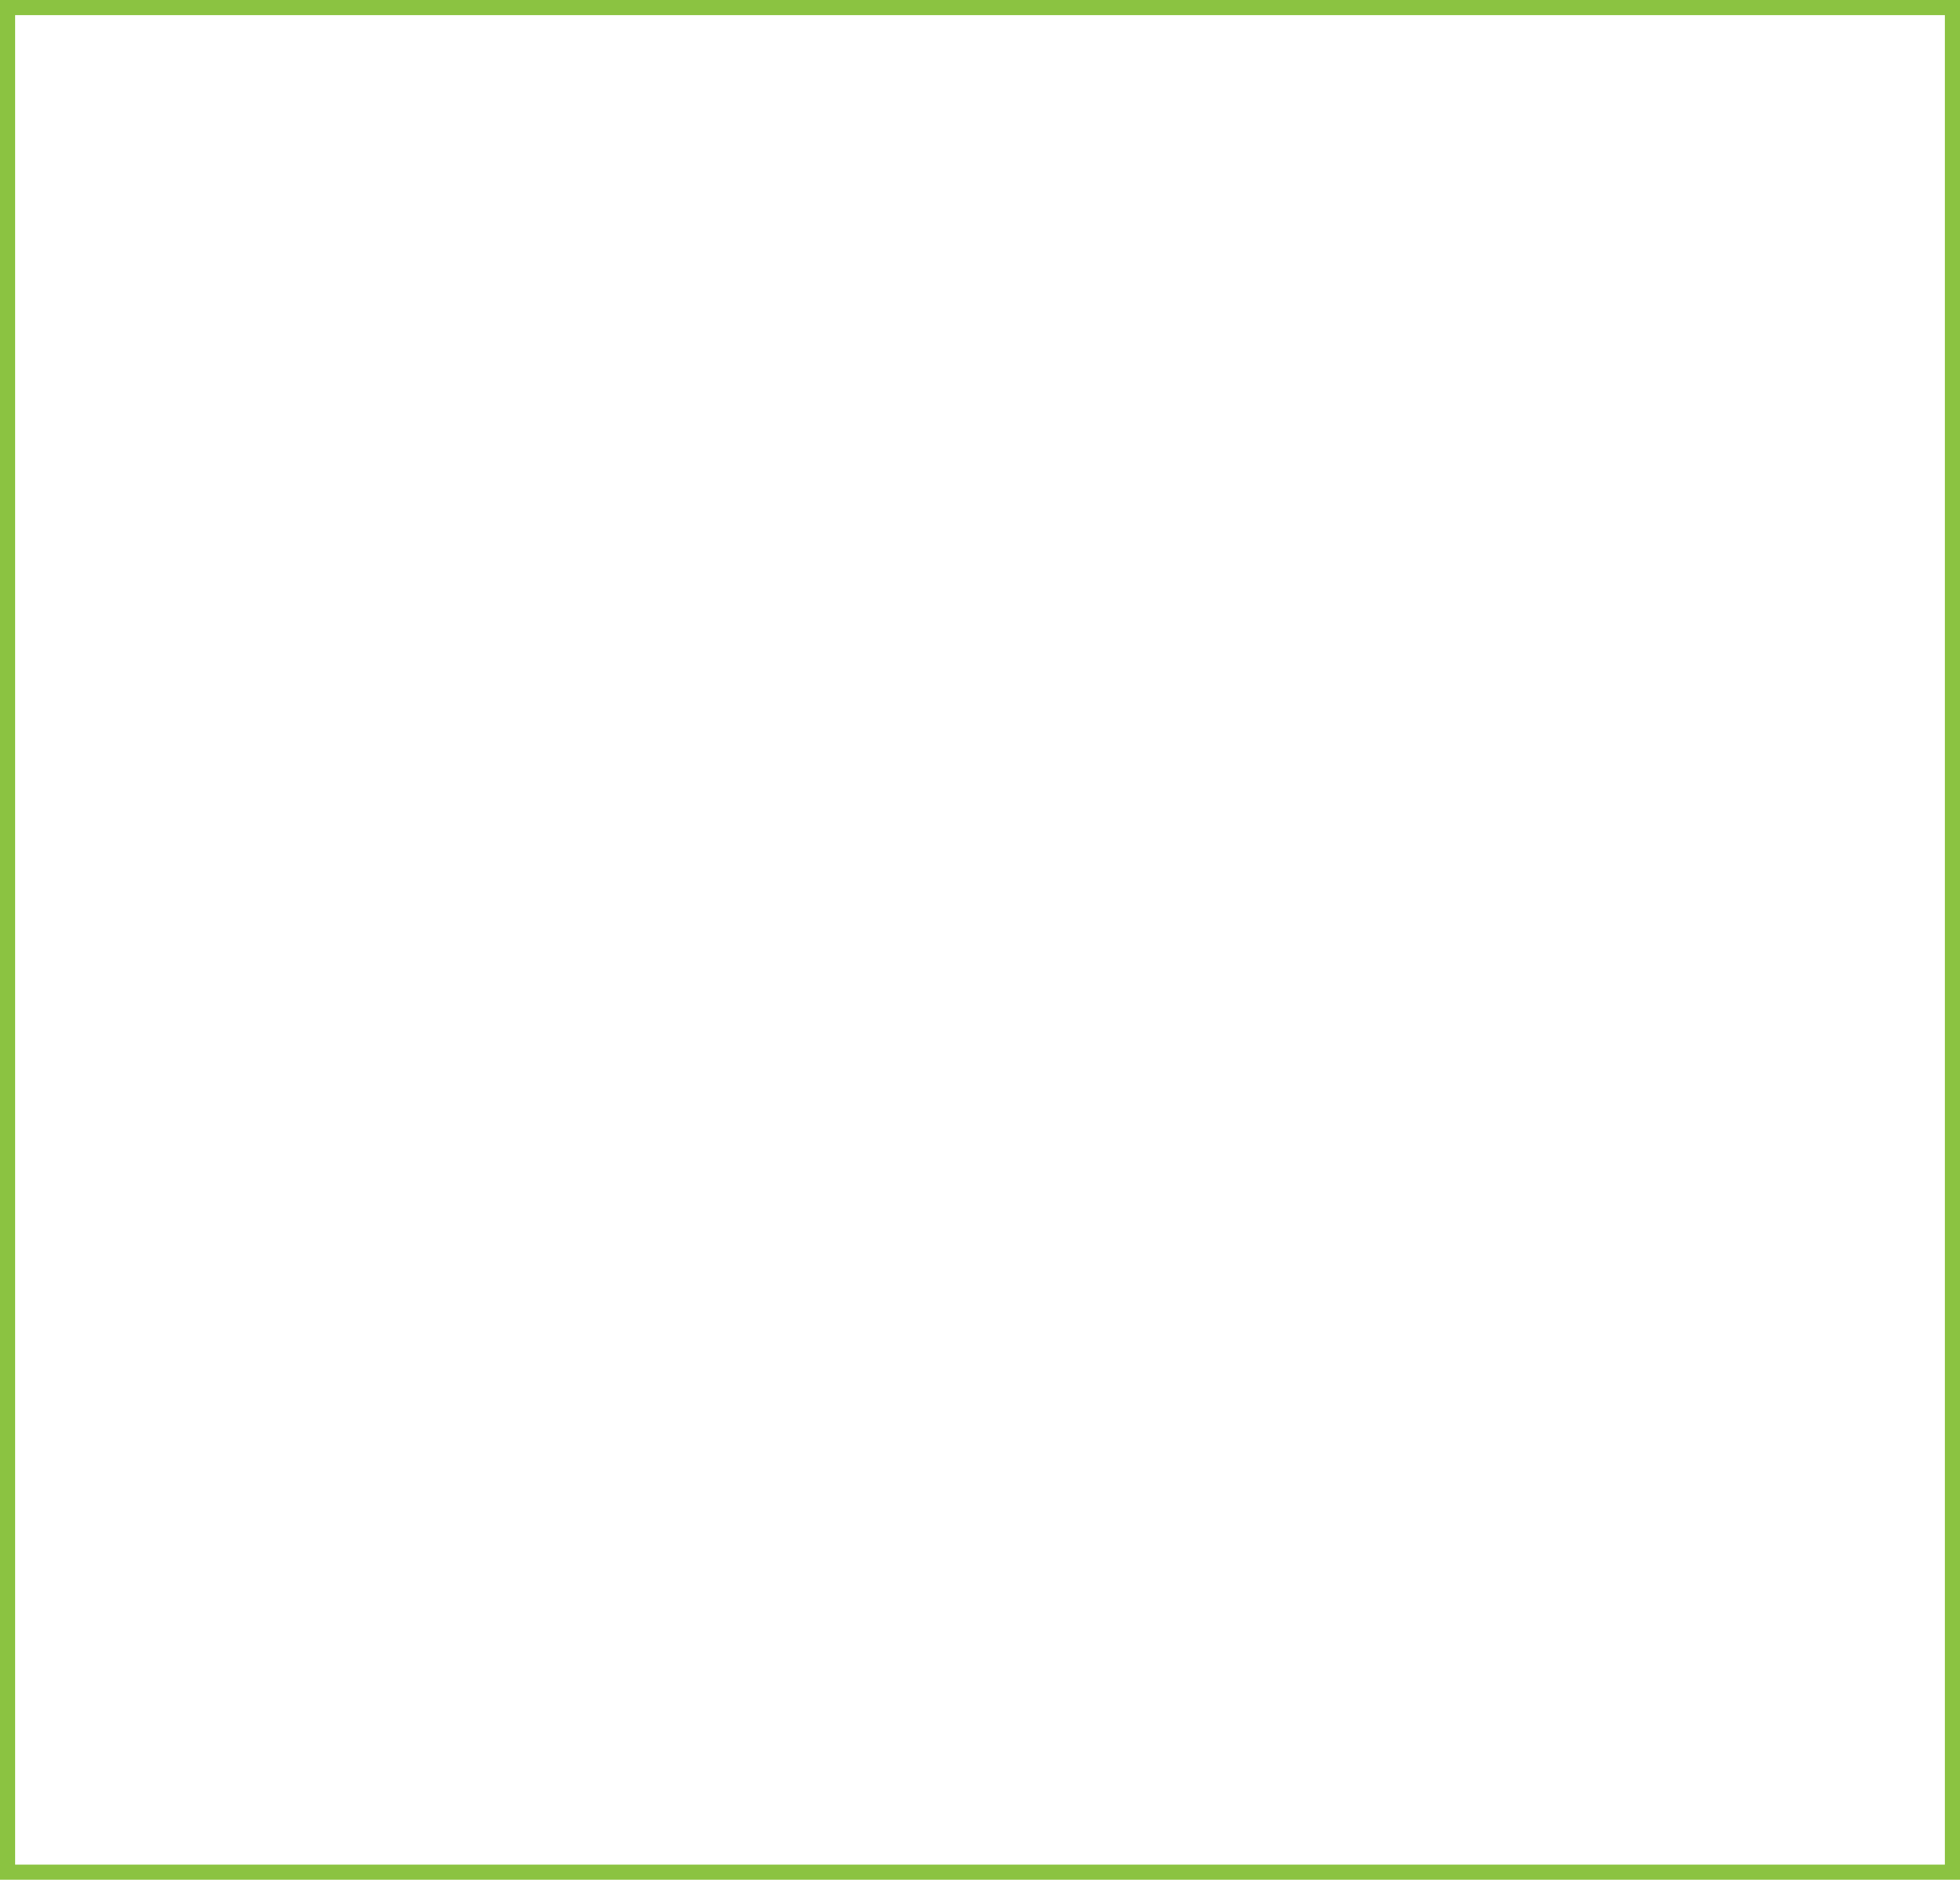
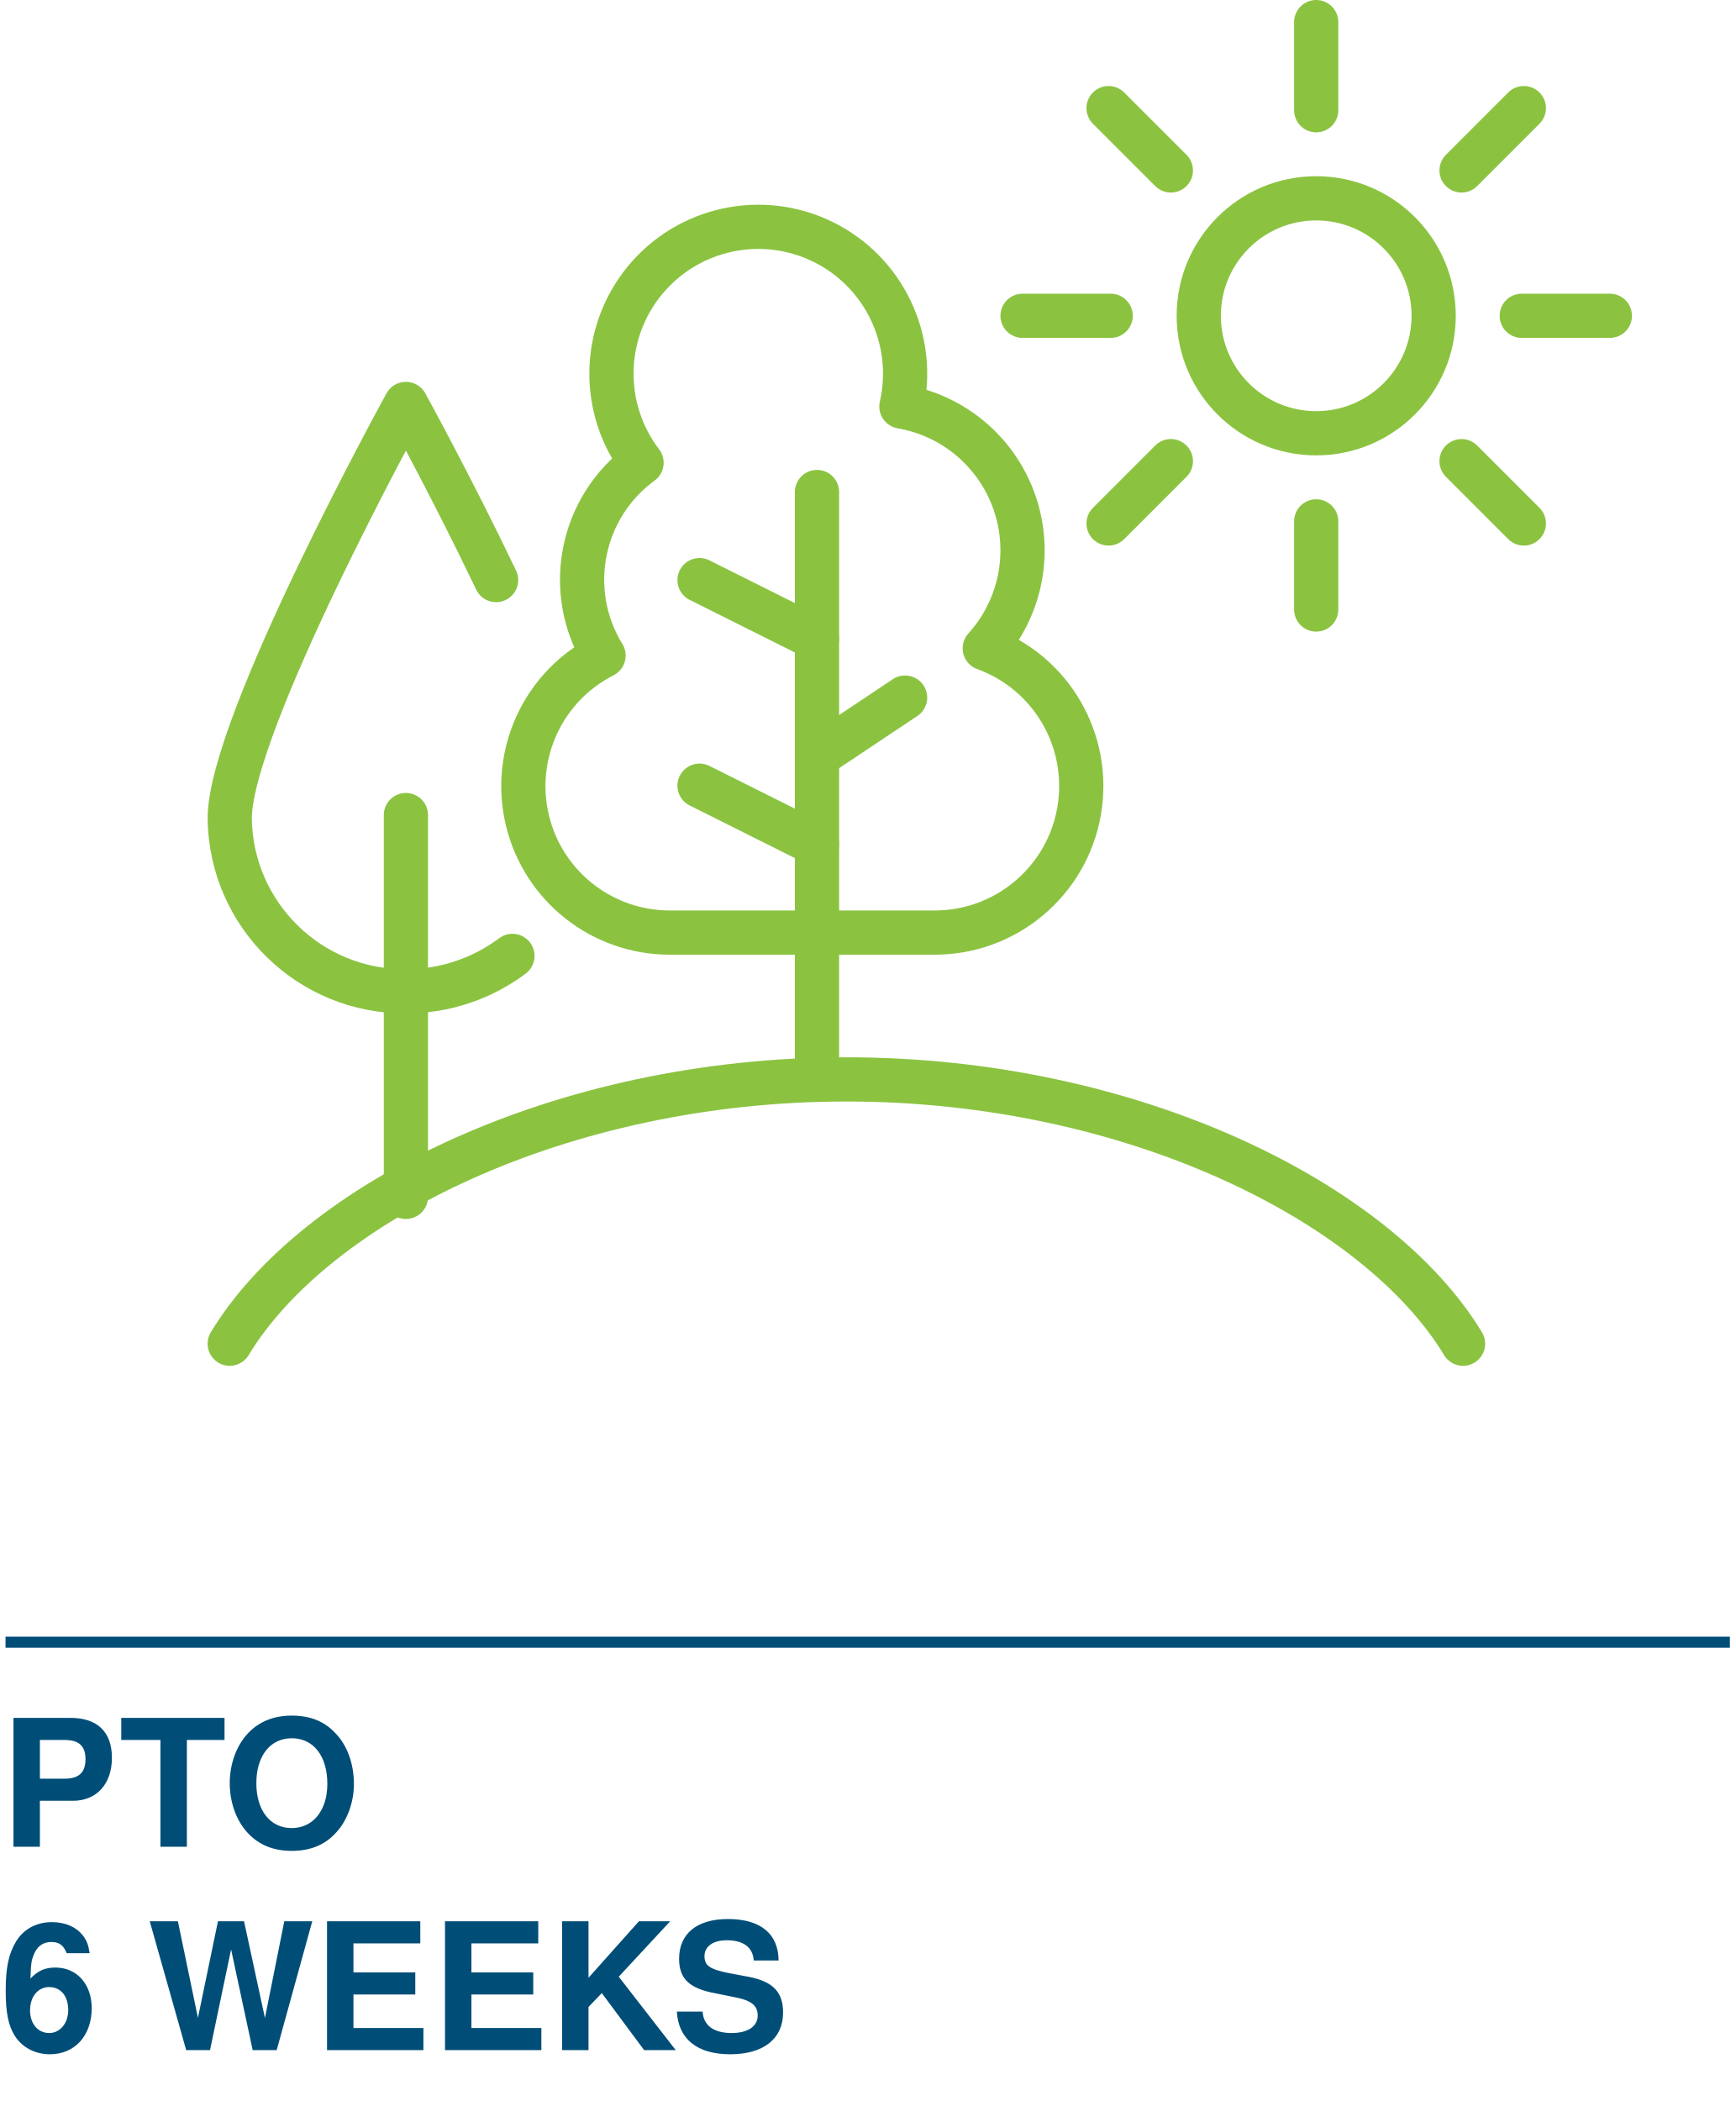
- <svg xmlns="http://www.w3.org/2000/svg" width="129.859" height="124.545" viewBox="0 0 129.859 124.545">
-   <rect id="Rectangle_9155" data-name="Rectangle 9155" width="128.859" height="123.545" transform="translate(0.5 0.5)" fill="none" stroke="#8bc341" stroke-width="1" />
+ <svg xmlns="http://www.w3.org/2000/svg" width="157" height="190.045" viewBox="0 0 157 190.045">
+   <defs>
+     <clipPath id="clip-path">
+       <rect id="Rectangle_9155" data-name="Rectangle 9155" width="128.859" height="123.545" fill="none" stroke="#8bc341" stroke-width="1" />
+     </clipPath>
+   </defs>
+   <g id="Group_6408" data-name="Group 6408" transform="translate(-481 -2522.955)">
+     <text id="PTO_6_weeks" data-name="PTO 6 weeks" transform="translate(481 2678)" fill="#004e78" font-size="16" font-family="Helvetica-Bold, Helvetica" font-weight="700">
+       <tspan x="0" y="12">PTO</tspan>
+       <tspan x="0" y="30.4">6 WEEKS</tspan>
+     </text>
+     <line id="Line_46" data-name="Line 46" x2="156" transform="translate(481.5 2671.5)" fill="none" stroke="#004e78" stroke-width="1" />
+     <g id="Group_6401" data-name="Group 6401" transform="translate(499.782 2522.955)">
+       <g id="Group_6385" data-name="Group 6385" clip-path="url(#clip-path)">
+         <path id="Path_7301" data-name="Path 7301" d="M113.576,121.545c-7.686-12.72-29.869-23.909-55.788-23.909S9.686,108.825,2,121.545" fill="none" stroke="#8bc341" stroke-linecap="round" stroke-linejoin="round" stroke-width="4" />
+         <path id="Path_7302" data-name="Path 7302" d="M35.82,59.3a13.1,13.1,0,0,1,3.437-17.443,13.283,13.283,0,1,1,23.508-5.086,13.2,13.2,0,0,1,7.543,21.871,13.255,13.255,0,0,1-4.55,25.714H41.849A13.244,13.244,0,0,1,35.82,59.3Z" fill="none" stroke="#8bc341" stroke-linecap="round" stroke-linejoin="round" stroke-width="4" />
+         <line id="Line_21" data-name="Line 21" y2="53.131" transform="translate(55.131 44.505)" fill="none" stroke="#8bc341" stroke-linecap="round" stroke-linejoin="round" stroke-width="4" />
+         <line id="Line_22" data-name="Line 22" x2="10.626" y2="5.313" transform="translate(44.505 71.07)" fill="none" stroke="#8bc341" stroke-linecap="round" stroke-linejoin="round" stroke-width="4" />
+         <line id="Line_23" data-name="Line 23" x2="10.626" y2="5.313" transform="translate(44.505 52.474)" fill="none" stroke="#8bc341" stroke-linecap="round" stroke-linejoin="round" stroke-width="4" />
+         <line id="Line_24" data-name="Line 24" x1="7.97" y2="5.313" transform="translate(55.131 63.101)" fill="none" stroke="#8bc341" stroke-linecap="round" stroke-linejoin="round" stroke-width="4" />
+         <path id="Path_7303" data-name="Path 7303" d="M27.577,86.466a16.032,16.032,0,0,1-9.637,3.2A15.832,15.832,0,0,1,2,74.039c0-8.558,15.94-37.5,15.94-37.5S22.05,44,26.1,52.468" fill="none" stroke="#8bc341" stroke-linecap="round" stroke-linejoin="round" stroke-width="4" />
+         <line id="Line_25" data-name="Line 25" y2="34.535" transform="translate(17.939 73.727)" fill="none" stroke="#8bc341" stroke-linecap="round" stroke-linejoin="round" stroke-width="4" />
+         <path id="Path_7304" data-name="Path 7304" d="M110.919,28.565a10.626,10.626,0,1,1-10.626-10.626A10.626,10.626,0,0,1,110.919,28.565Z" fill="none" stroke="#8bc341" stroke-linecap="round" stroke-linejoin="round" stroke-width="4" />
+         <line id="Line_26" data-name="Line 26" y2="7.97" transform="translate(100.293 2)" fill="none" stroke="#8bc341" stroke-linecap="round" stroke-linejoin="round" stroke-width="4" />
+         <line id="Line_27" data-name="Line 27" x2="5.636" y2="5.636" transform="translate(81.508 9.78)" fill="none" stroke="#8bc341" stroke-linecap="round" stroke-linejoin="round" stroke-width="4" />
+         <line id="Line_28" data-name="Line 28" x2="7.97" transform="translate(73.727 28.565)" fill="none" stroke="#8bc341" stroke-linecap="round" stroke-linejoin="round" stroke-width="4" />
+         <line id="Line_29" data-name="Line 29" y1="5.636" x2="5.636" transform="translate(81.508 41.714)" fill="none" stroke="#8bc341" stroke-linecap="round" stroke-linejoin="round" stroke-width="4" />
+         <line id="Line_30" data-name="Line 30" y1="7.97" transform="translate(100.293 47.161)" fill="none" stroke="#8bc341" stroke-linecap="round" stroke-linejoin="round" stroke-width="4" />
+         <line id="Line_31" data-name="Line 31" x1="5.636" y1="5.636" transform="translate(113.442 41.714)" fill="none" stroke="#8bc341" stroke-linecap="round" stroke-linejoin="round" stroke-width="4" />
+         <line id="Line_32" data-name="Line 32" x1="7.97" transform="translate(118.888 28.565)" fill="none" stroke="#8bc341" stroke-linecap="round" stroke-linejoin="round" stroke-width="4" />
+         <line id="Line_33" data-name="Line 33" x1="5.636" y2="5.636" transform="translate(113.442 9.78)" fill="none" stroke="#8bc341" stroke-linecap="round" stroke-linejoin="round" stroke-width="4" />
+       </g>
+     </g>
+   </g>
</svg>
